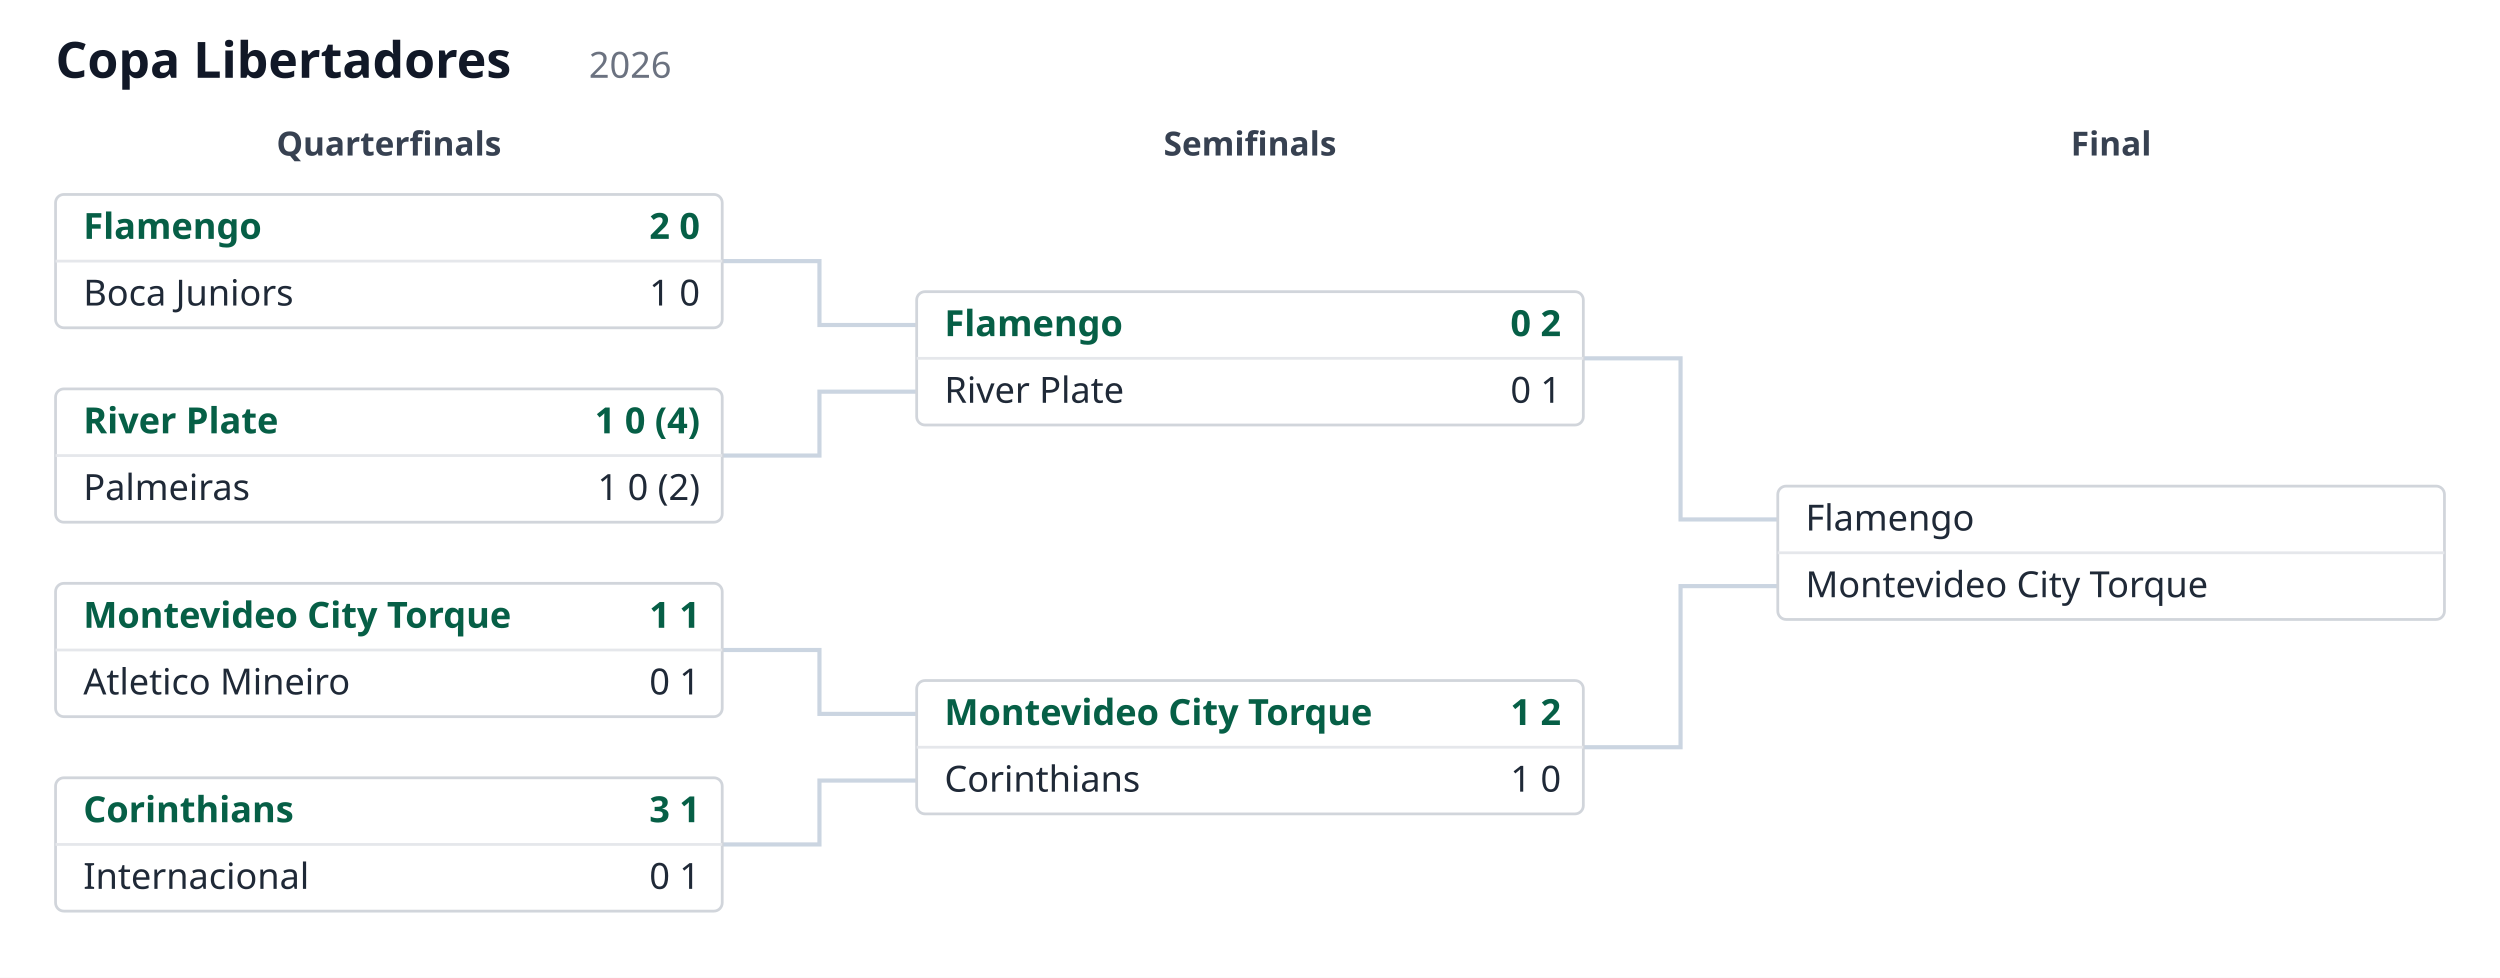
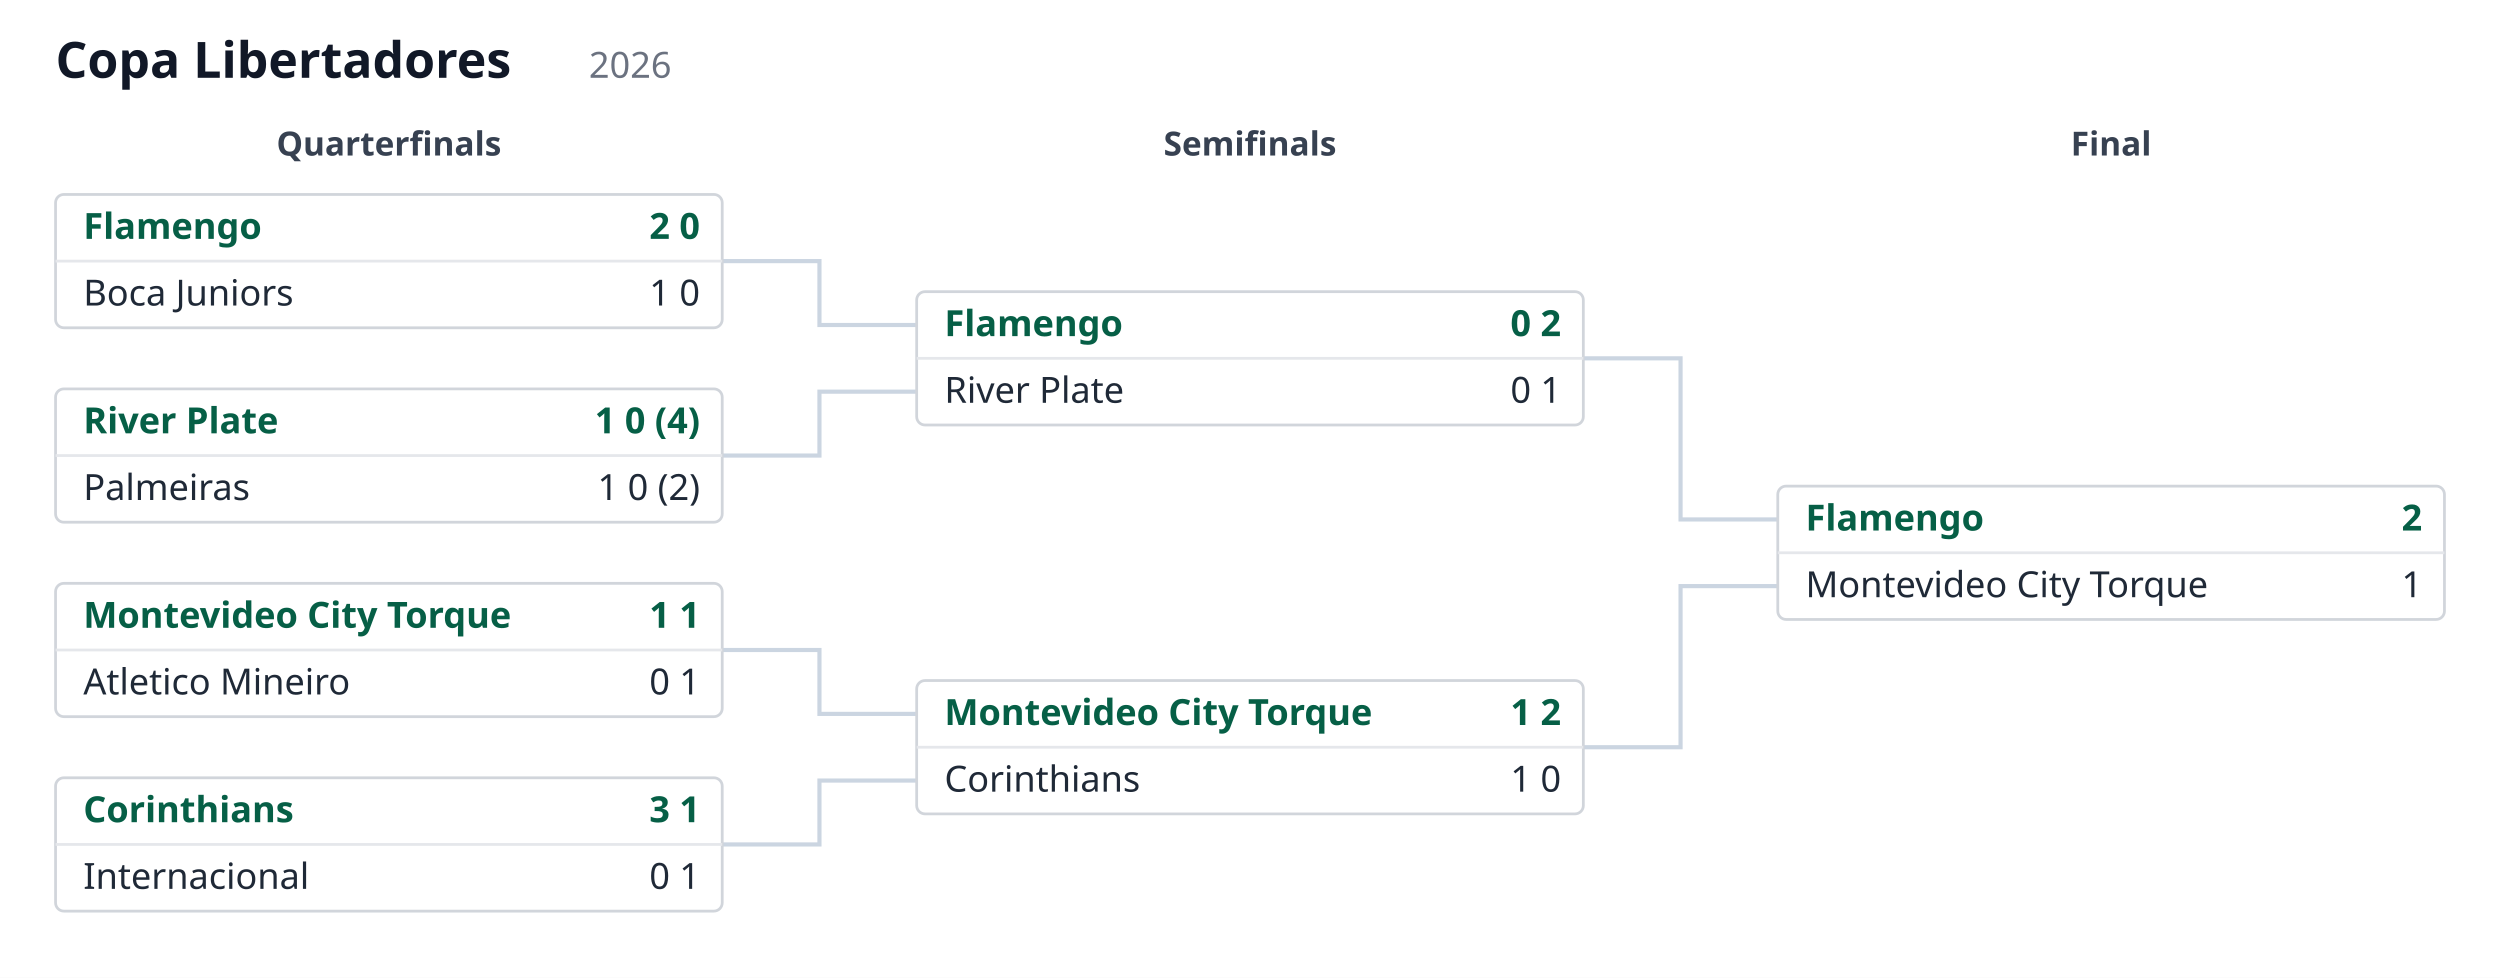
<svg xmlns="http://www.w3.org/2000/svg" viewBox="0 0 900 352" width="900" height="352" font-family="sans-serif">
  <style>
  .pd-bg { fill: #ffffff; }
  .pd-title { font: 600 18px sans-serif; fill: #111827; }
  .pd-season { font: 400 13px sans-serif; fill: #6b7280; }
  .pd-header { font: 600 12px sans-serif; fill: #374151; text-anchor: middle; }
  .pd-box { fill: #ffffff; stroke: #d1d5db; stroke-width: 1; }
  .pd-divider { stroke: #e5e7eb; stroke-width: 1; }
  .pd-team { font: 400 13px sans-serif; fill: #1f2937; }
  .pd-score { font: 400 13px sans-serif; fill: #1f2937; text-anchor: end; }
  .pd-win .pd-team, .pd-win .pd-score { font-weight: 700; fill: #065f46; }
  .pd-link { fill: none; stroke: #cbd5e1; stroke-width: 1.5; }</style>
  <rect class="pd-bg" width="900" height="352" />
  <text class="pd-title" x="20" y="28">Copa Libertadores</text>
  <text class="pd-season" x="212" y="28">2026</text>
  <text class="pd-header" x="140" y="56">Quarterfinals</text>
  <text class="pd-header" x="450" y="56">Semifinals</text>
  <text class="pd-header" x="760" y="56">Final</text>
  <path class="pd-link" d="M 260 94 L 295 94 L 295 117 L 330 117" />
  <path class="pd-link" d="M 260 164 L 295 164 L 295 141 L 330 141" />
  <path class="pd-link" d="M 260 234 L 295 234 L 295 257 L 330 257" />
  <path class="pd-link" d="M 260 304 L 295 304 L 295 281 L 330 281" />
  <path class="pd-link" d="M 570 129 L 605 129 L 605 187 L 640 187" />
  <path class="pd-link" d="M 570 269 L 605 269 L 605 211 L 640 211" />
  <rect class="pd-box" x="20" y="70" width="240" height="48" rx="3" />
  <line class="pd-divider" x1="20" y1="94" x2="260" y2="94" />
  <g class="pd-win">
    <text class="pd-team" x="30" y="86">Flamengo</text>
    <text class="pd-score" x="252" y="86">2 0</text>
  </g>
  <g class="">
    <text class="pd-team" x="30" y="110">Boca Juniors</text>
    <text class="pd-score" x="252" y="110">1 0</text>
  </g>
  <rect class="pd-box" x="20" y="140" width="240" height="48" rx="3" />
  <line class="pd-divider" x1="20" y1="164" x2="260" y2="164" />
  <g class="pd-win">
    <text class="pd-team" x="30" y="156">River Plate</text>
    <text class="pd-score" x="252" y="156">1 0 (4)</text>
  </g>
  <g class="">
    <text class="pd-team" x="30" y="180">Palmeiras</text>
    <text class="pd-score" x="252" y="180">1 0 (2)</text>
  </g>
  <rect class="pd-box" x="20" y="210" width="240" height="48" rx="3" />
  <line class="pd-divider" x1="20" y1="234" x2="260" y2="234" />
  <g class="pd-win">
    <text class="pd-team" x="30" y="226">Montevideo City Torque</text>
    <text class="pd-score" x="252" y="226">1 1</text>
  </g>
  <g class="">
    <text class="pd-team" x="30" y="250">Atletico Mineiro</text>
    <text class="pd-score" x="252" y="250">0 1</text>
  </g>
  <rect class="pd-box" x="20" y="280" width="240" height="48" rx="3" />
  <line class="pd-divider" x1="20" y1="304" x2="260" y2="304" />
  <g class="pd-win">
    <text class="pd-team" x="30" y="296">Corinthians</text>
    <text class="pd-score" x="252" y="296">3 1</text>
  </g>
  <g class="">
    <text class="pd-team" x="30" y="320">Internacional</text>
    <text class="pd-score" x="252" y="320">0 1</text>
  </g>
  <rect class="pd-box" x="330" y="105" width="240" height="48" rx="3" />
  <line class="pd-divider" x1="330" y1="129" x2="570" y2="129" />
  <g class="pd-win">
    <text class="pd-team" x="340" y="121">Flamengo</text>
    <text class="pd-score" x="562" y="121">0 2</text>
  </g>
  <g class="">
    <text class="pd-team" x="340" y="145">River Plate</text>
    <text class="pd-score" x="562" y="145">0 1</text>
  </g>
  <rect class="pd-box" x="330" y="245" width="240" height="48" rx="3" />
  <line class="pd-divider" x1="330" y1="269" x2="570" y2="269" />
  <g class="pd-win">
    <text class="pd-team" x="340" y="261">Montevideo City Torque</text>
    <text class="pd-score" x="562" y="261">1 2</text>
  </g>
  <g class="">
    <text class="pd-team" x="340" y="285">Corinthians</text>
    <text class="pd-score" x="562" y="285">1 0</text>
  </g>
  <rect class="pd-box" x="640" y="175" width="240" height="48" rx="3" />
  <line class="pd-divider" x1="640" y1="199" x2="880" y2="199" />
-   <g class="">
+   <g class="pd-win">
    <text class="pd-team" x="650" y="191">Flamengo</text>
+     <text class="pd-score" x="872" y="191">2</text>
  </g>
  <g class="">
    <text class="pd-team" x="650" y="215">Montevideo City Torque</text>
+     <text class="pd-score" x="872" y="215">1</text>
  </g>
</svg>
